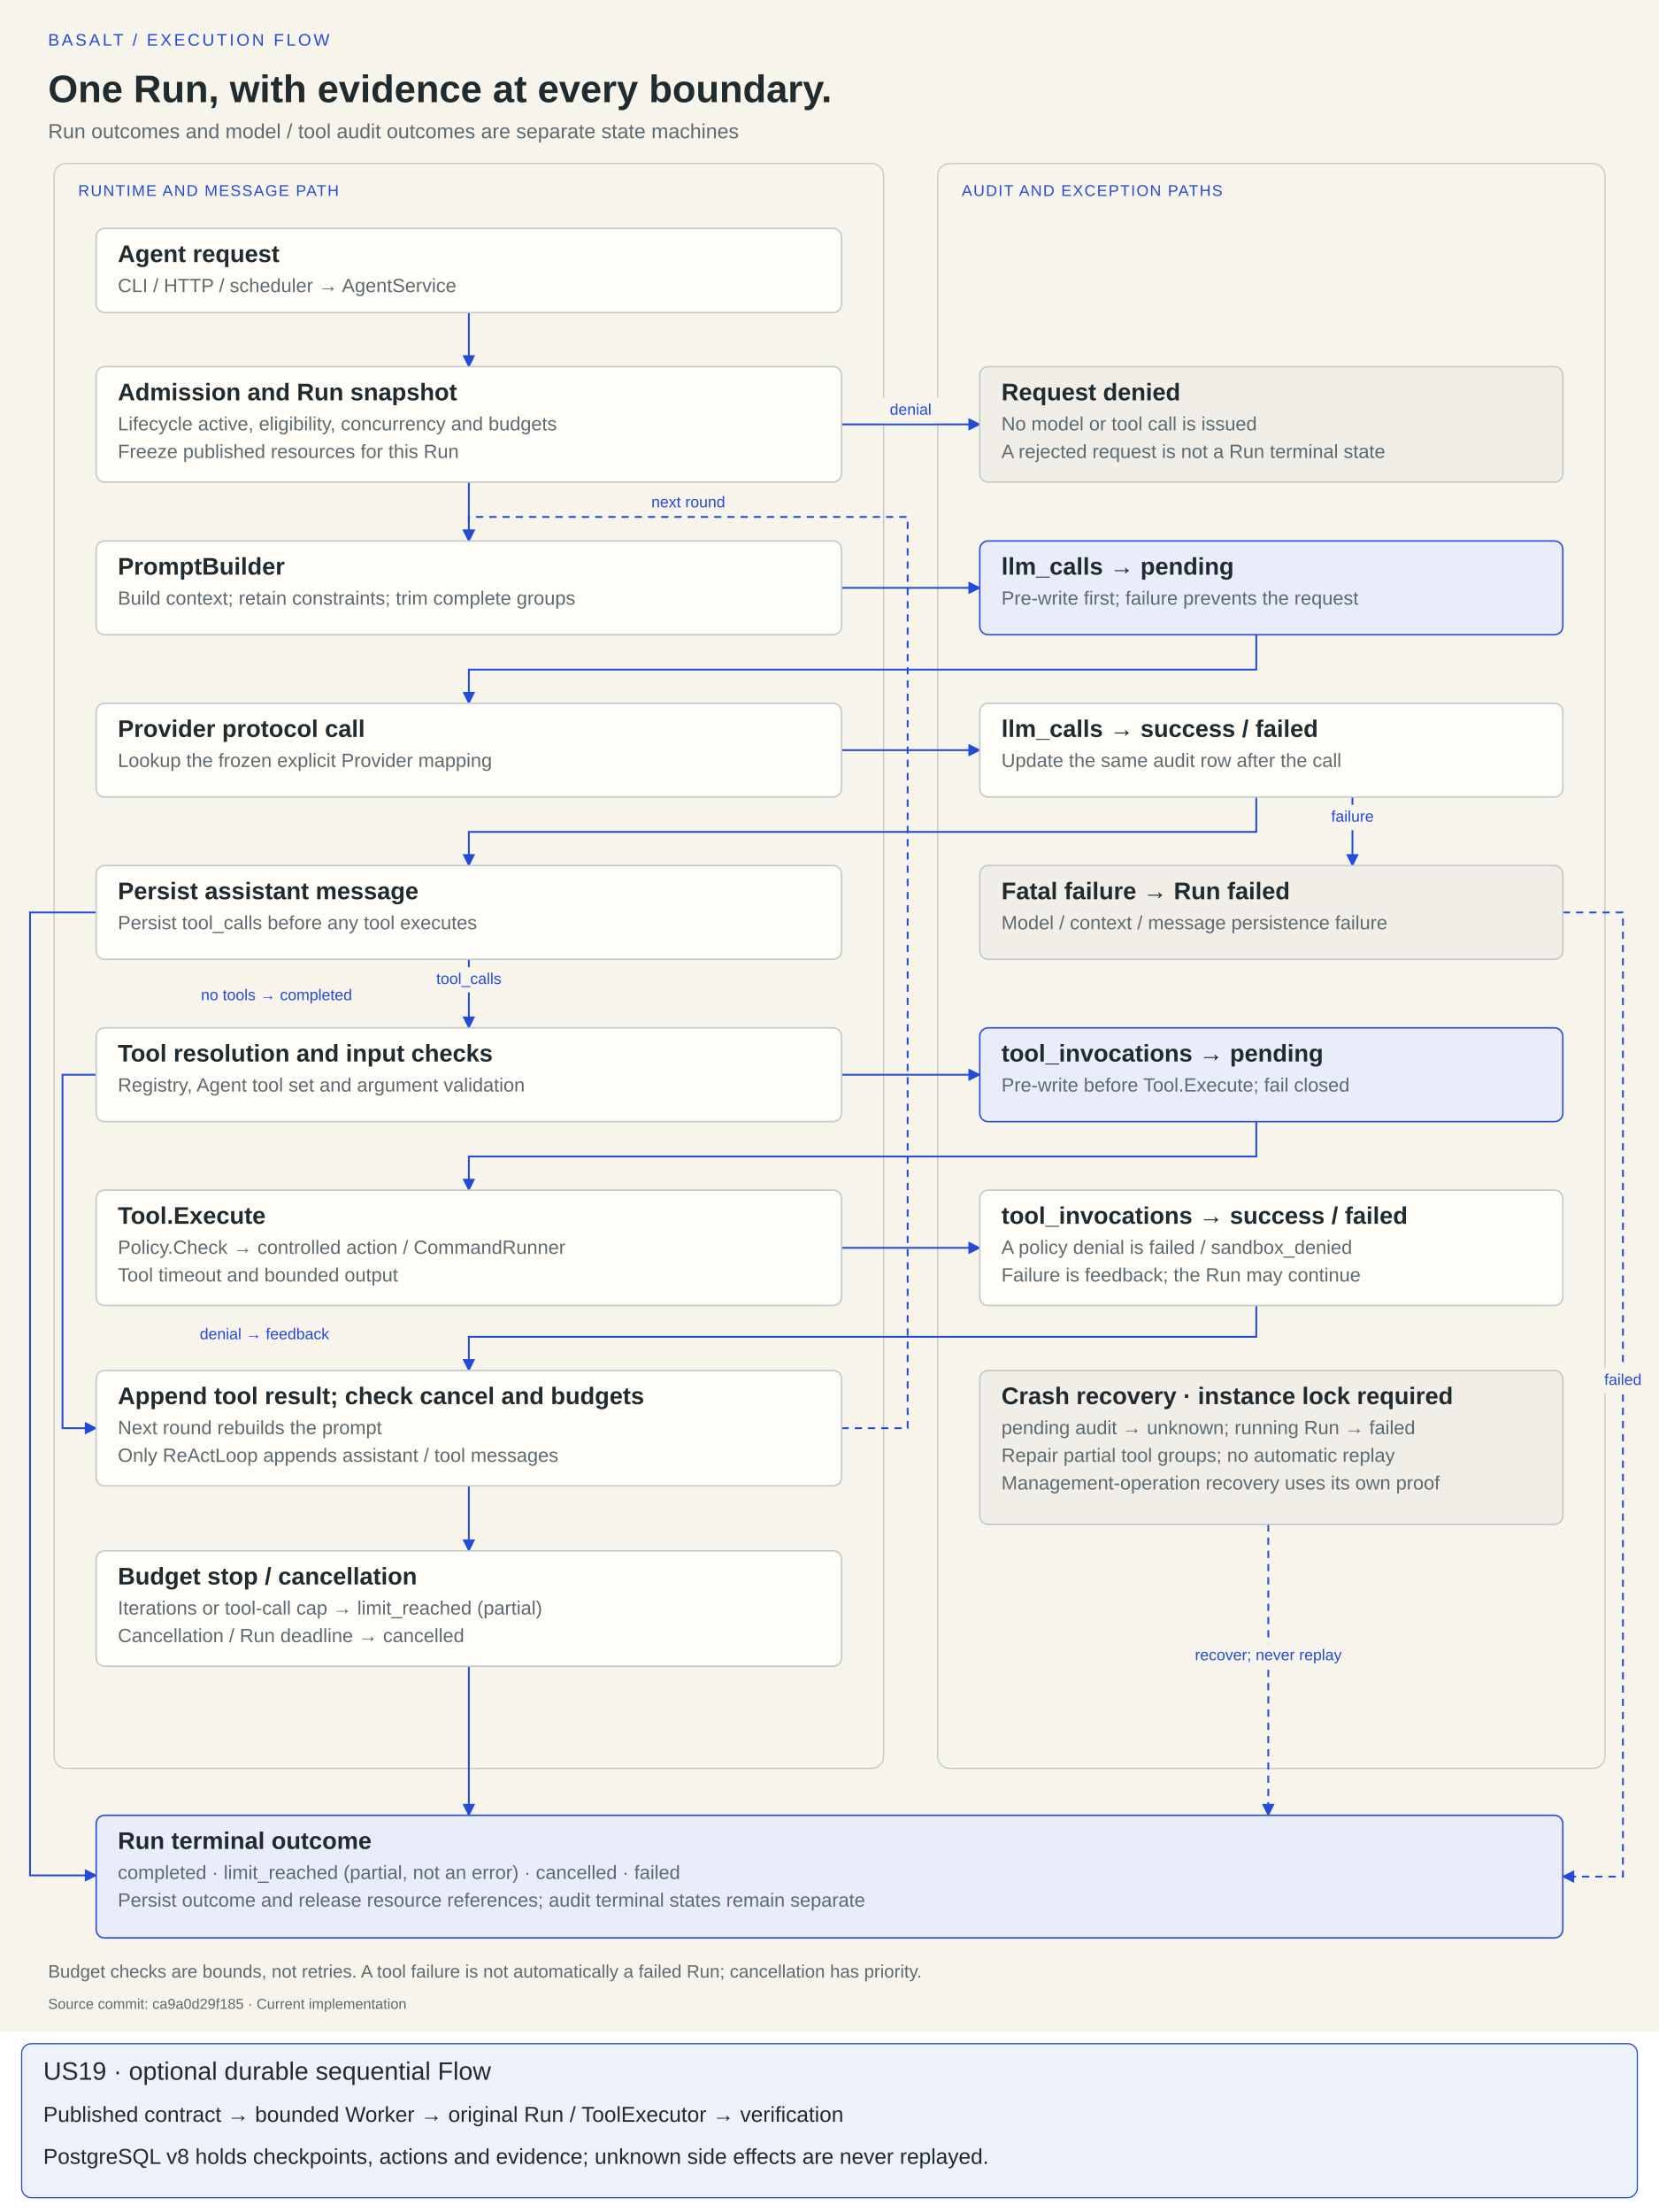
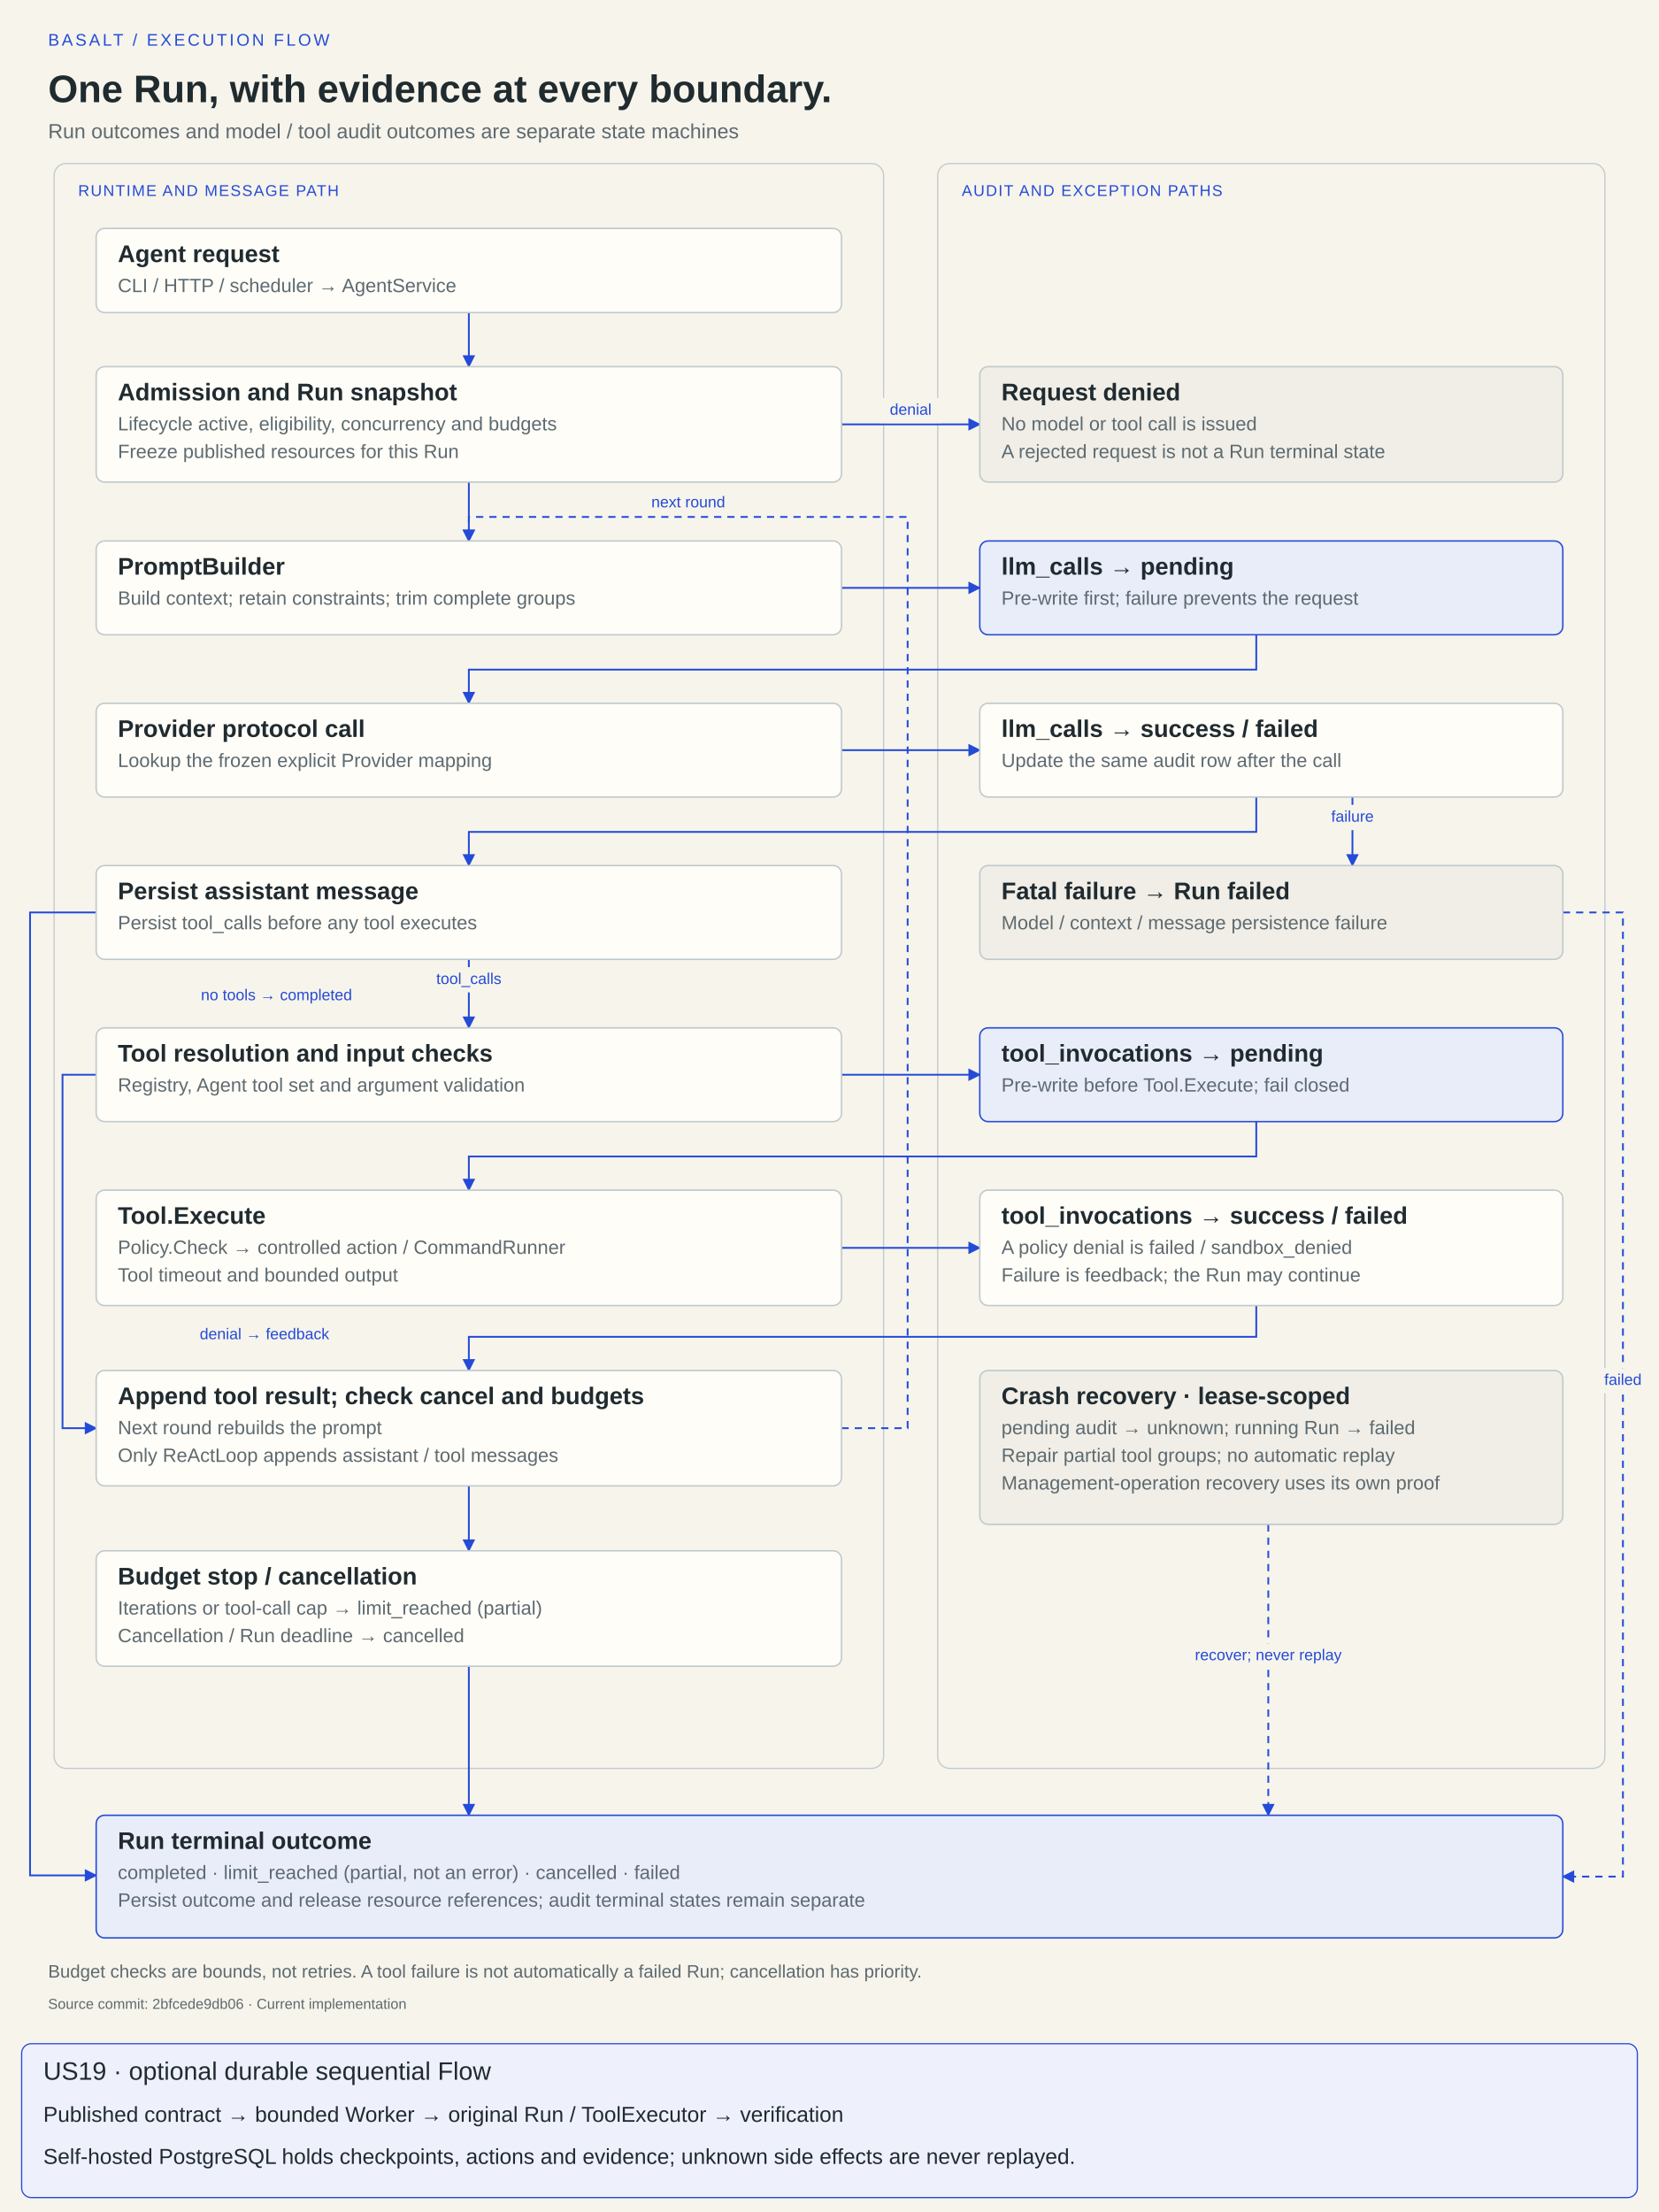
- <svg xmlns="http://www.w3.org/2000/svg" width="1380" height="1840" viewBox="0 0 1380 1840" role="img" aria-labelledby="diagram-title diagram-desc" data-diagram-id="execution-flow" data-source-commit="ca9a0d29f185a548b14b595e6068c52df1c3cdf4" data-working-tree-feature="US19">
+ <svg xmlns="http://www.w3.org/2000/svg" width="1380" height="1840" viewBox="0 0 1380 1840" role="img" aria-labelledby="diagram-title diagram-desc" data-diagram-id="execution-flow" data-source-commit="2bfcede9db06baf7cec27f1adb825a8e1ffb3969">
  <defs>
    <marker id="arrow" viewBox="0 0 10 10" refX="9" refY="5" markerWidth="7" markerHeight="7" orient="auto-start-reverse">
      <path d="M0 0 L10 5 L0 10 Z" fill="#244bd8" />
    </marker>
  </defs>
-   <rect width="1380" height="1690" fill="#f7f4eb" />
+   <rect width="1380" height="1840" fill="#f7f4eb" />
  <g font-family="Arial, Microsoft YaHei, sans-serif" fill="#202b30">
    <text x="40" y="38" font-size="14" letter-spacing="2" fill="#244bd8">BASALT / EXECUTION FLOW</text>
    <text x="40" y="85" font-size="32" font-weight="600">One Run, with evidence at every boundary.</text>
    <text x="40" y="115" font-size="17" fill="#5d6a70">Run outcomes and model / tool audit outcomes are separate state machines</text>
    <rect x="45" y="136" width="690" height="1335" rx="10" fill="none" stroke="#bfc9cc" />
    <rect x="780" y="136" width="555" height="1335" rx="10" fill="none" stroke="#bfc9cc" />
    <path d="M390,260 L390,305" fill="none" stroke="#244bd8" stroke-width="1.5" marker-end="url(#arrow)" />
    <path d="M700,353 L815,353" fill="none" stroke="#244bd8" stroke-width="1.5" marker-end="url(#arrow)" />
    <rect x="730" y="331" width="55" height="21" rx="3" fill="#f7f4eb" />
    <text x="757.5" y="345" text-anchor="middle" font-size="13" fill="#244bd8">denial</text>
    <path d="M390,401 L390,450" fill="none" stroke="#244bd8" stroke-width="1.5" marker-end="url(#arrow)" />
    <path d="M700,489 L815,489" fill="none" stroke="#244bd8" stroke-width="1.5" marker-end="url(#arrow)" />
    <path d="M1045,528 L1045,557 L390,557 L390,585" fill="none" stroke="#244bd8" stroke-width="1.5" marker-end="url(#arrow)" />
    <path d="M700,624 L815,624" fill="none" stroke="#244bd8" stroke-width="1.5" marker-end="url(#arrow)" />
    <path d="M1045,663 L1045,692 L390,692 L390,720" fill="none" stroke="#244bd8" stroke-width="1.5" marker-end="url(#arrow)" />
    <path d="M1125,663 L1125,720" fill="none" stroke="#244bd8" stroke-width="1.5" marker-end="url(#arrow)" />
    <rect x="1093.75" y="669.5" width="62.5" height="21" rx="3" fill="#f7f4eb" />
    <text x="1125" y="683.5" text-anchor="middle" font-size="13" fill="#244bd8">failure</text>
    <path d="M390,798 L390,855" fill="none" stroke="#244bd8" stroke-width="1.5" marker-end="url(#arrow)" />
    <rect x="347.5" y="804.5" width="85" height="21" rx="3" fill="#f7f4eb" />
    <text x="390" y="818.5" text-anchor="middle" font-size="13" fill="#244bd8">tool_calls</text>
    <path d="M80,759 L25,759 L25,1560 L80,1560" fill="none" stroke="#244bd8" stroke-width="1.5" marker-end="url(#arrow)" />
    <rect x="150" y="818" width="160" height="21" rx="3" fill="#f7f4eb" />
    <text x="230" y="832" text-anchor="middle" font-size="13" fill="#244bd8">no tools → completed</text>
    <path d="M700,894 L815,894" fill="none" stroke="#244bd8" stroke-width="1.5" marker-end="url(#arrow)" />
    <path d="M1045,933 L1045,962 L390,962 L390,990" fill="none" stroke="#244bd8" stroke-width="1.5" marker-end="url(#arrow)" />
    <path d="M700,1038 L815,1038" fill="none" stroke="#244bd8" stroke-width="1.5" marker-end="url(#arrow)" />
    <path d="M1045,1086 L1045,1112 L390,1112 L390,1140" fill="none" stroke="#244bd8" stroke-width="1.5" marker-end="url(#arrow)" />
    <path d="M80,894 L52,894 L52,1188 L80,1188" fill="none" stroke="#244bd8" stroke-width="1.5" marker-end="url(#arrow)" />
    <rect x="151.25" y="1100" width="137.5" height="21" rx="3" fill="#f7f4eb" />
    <text x="220" y="1114" text-anchor="middle" font-size="13" fill="#244bd8">denial → feedback</text>
    <path d="M700,1188 L755,1188 L755,430 L390,430 L390,450" fill="none" stroke="#244bd8" stroke-width="1.5" stroke-dasharray="6 5" marker-end="url(#arrow)" />
    <rect x="530" y="408" width="85" height="21" rx="3" fill="#f7f4eb" />
    <text x="572.5" y="422" text-anchor="middle" font-size="13" fill="#244bd8">next round</text>
    <path d="M390,1236 L390,1290" fill="none" stroke="#244bd8" stroke-width="1.5" marker-end="url(#arrow)" />
    <path d="M390,1386 L390,1510" fill="none" stroke="#244bd8" stroke-width="1.5" marker-end="url(#arrow)" />
    <path d="M1300,759 L1350,759 L1350,1561 L1300,1561" fill="none" stroke="#244bd8" stroke-width="1.5" stroke-dasharray="6 5" marker-end="url(#arrow)" />
    <rect x="1322.5" y="1138" width="55" height="21" rx="3" fill="#f7f4eb" />
    <text x="1350" y="1152" text-anchor="middle" font-size="13" fill="#244bd8">failed</text>
    <path d="M1055,1268 L1055,1510" fill="none" stroke="#244bd8" stroke-width="1.5" stroke-dasharray="6 5" marker-end="url(#arrow)" />
    <rect x="971.25" y="1367" width="167.5" height="21" rx="3" fill="#f7f4eb" />
    <text x="1055" y="1381" text-anchor="middle" font-size="13" fill="#244bd8">recover; never replay</text>
    <text x="65" y="163" font-size="13" letter-spacing="1" fill="#244bd8" stroke="#f7f4eb" stroke-width="5" paint-order="stroke">RUNTIME AND MESSAGE PATH</text>
    <text x="800" y="163" font-size="13" letter-spacing="1" fill="#244bd8" stroke="#f7f4eb" stroke-width="5" paint-order="stroke">AUDIT AND EXCEPTION PATHS</text>
    <g data-node-id="request">
      <rect x="80" y="190" width="620" height="70" rx="7" fill="#fffdf8" stroke="#bfc9cc" stroke-width="1.2" />
      <text x="98" y="218" font-size="20" font-weight="600">Agent request</text>
      <text x="98" y="243" font-size="16" fill="#5d6a70">CLI / HTTP / scheduler → AgentService</text>
    </g>
    <g data-node-id="admission">
      <rect x="80" y="305" width="620" height="96" rx="7" fill="#fffdf8" stroke="#bfc9cc" stroke-width="1.2" />
      <text x="98" y="333" font-size="20" font-weight="600">Admission and Run snapshot</text>
      <text x="98" y="358" font-size="16" fill="#5d6a70">Lifecycle active, eligibility, concurrency and budgets</text>
      <text x="98" y="381" font-size="16" fill="#5d6a70">Freeze published resources for this Run</text>
    </g>
    <g data-node-id="rejected">
      <rect x="815" y="305" width="485" height="96" rx="7" fill="#f0eee7" stroke="#bfc9cc" stroke-width="1.2" />
      <text x="833" y="333" font-size="20" font-weight="600">Request denied</text>
      <text x="833" y="358" font-size="16" fill="#5d6a70">No model or tool call is issued</text>
      <text x="833" y="381" font-size="16" fill="#5d6a70">A rejected request is not a Run terminal state</text>
    </g>
    <g data-node-id="prompt">
      <rect x="80" y="450" width="620" height="78" rx="7" fill="#fffdf8" stroke="#bfc9cc" stroke-width="1.2" />
      <text x="98" y="478" font-size="20" font-weight="600">PromptBuilder</text>
      <text x="98" y="503" font-size="16" fill="#5d6a70">Build context; retain constraints; trim complete groups</text>
    </g>
    <g data-node-id="model-pending">
      <rect x="815" y="450" width="485" height="78" rx="7" fill="#e9edf9" stroke="#244bd8" stroke-width="1.2" />
      <text x="833" y="478" font-size="20" font-weight="600">llm_calls → pending</text>
      <text x="833" y="503" font-size="16" fill="#5d6a70">Pre-write first; failure prevents the request</text>
    </g>
    <g data-node-id="provider">
      <rect x="80" y="585" width="620" height="78" rx="7" fill="#fffdf8" stroke="#bfc9cc" stroke-width="1.2" />
      <text x="98" y="613" font-size="20" font-weight="600">Provider protocol call</text>
      <text x="98" y="638" font-size="16" fill="#5d6a70">Lookup the frozen explicit Provider mapping</text>
    </g>
    <g data-node-id="model-terminal">
      <rect x="815" y="585" width="485" height="78" rx="7" fill="#fffdf8" stroke="#bfc9cc" stroke-width="1.2" />
      <text x="833" y="613" font-size="20" font-weight="600">llm_calls → success / failed</text>
      <text x="833" y="638" font-size="16" fill="#5d6a70">Update the same audit row after the call</text>
    </g>
    <g data-node-id="assistant">
      <rect x="80" y="720" width="620" height="78" rx="7" fill="#fffdf8" stroke="#bfc9cc" stroke-width="1.2" />
      <text x="98" y="748" font-size="20" font-weight="600">Persist assistant message</text>
      <text x="98" y="773" font-size="16" fill="#5d6a70">Persist tool_calls before any tool executes</text>
    </g>
    <g data-node-id="fatal">
      <rect x="815" y="720" width="485" height="78" rx="7" fill="#f0eee7" stroke="#bfc9cc" stroke-width="1.2" />
      <text x="833" y="748" font-size="20" font-weight="600">Fatal failure → Run failed</text>
      <text x="833" y="773" font-size="16" fill="#5d6a70">Model / context / message persistence failure</text>
    </g>
    <g data-node-id="tool-check">
      <rect x="80" y="855" width="620" height="78" rx="7" fill="#fffdf8" stroke="#bfc9cc" stroke-width="1.2" />
      <text x="98" y="883" font-size="20" font-weight="600">Tool resolution and input checks</text>
      <text x="98" y="908" font-size="16" fill="#5d6a70">Registry, Agent tool set and argument validation</text>
    </g>
    <g data-node-id="tool-pending">
      <rect x="815" y="855" width="485" height="78" rx="7" fill="#e9edf9" stroke="#244bd8" stroke-width="1.2" />
      <text x="833" y="883" font-size="20" font-weight="600">tool_invocations → pending</text>
      <text x="833" y="908" font-size="16" fill="#5d6a70">Pre-write before Tool.Execute; fail closed</text>
    </g>
    <g data-node-id="execute">
      <rect x="80" y="990" width="620" height="96" rx="7" fill="#fffdf8" stroke="#bfc9cc" stroke-width="1.2" />
      <text x="98" y="1018" font-size="20" font-weight="600">Tool.Execute</text>
      <text x="98" y="1043" font-size="16" fill="#5d6a70">Policy.Check → controlled action / CommandRunner</text>
      <text x="98" y="1066" font-size="16" fill="#5d6a70">Tool timeout and bounded output</text>
    </g>
    <g data-node-id="tool-terminal">
      <rect x="815" y="990" width="485" height="96" rx="7" fill="#fffdf8" stroke="#bfc9cc" stroke-width="1.2" />
      <text x="833" y="1018" font-size="20" font-weight="600">tool_invocations → success / failed</text>
      <text x="833" y="1043" font-size="16" fill="#5d6a70">A policy denial is failed / sandbox_denied</text>
      <text x="833" y="1066" font-size="16" fill="#5d6a70">Failure is feedback; the Run may continue</text>
    </g>
    <g data-node-id="result">
      <rect x="80" y="1140" width="620" height="96" rx="7" fill="#fffdf8" stroke="#bfc9cc" stroke-width="1.2" />
      <text x="98" y="1168" font-size="20" font-weight="600">Append tool result; check cancel and budgets</text>
      <text x="98" y="1193" font-size="16" fill="#5d6a70">Next round rebuilds the prompt</text>
      <text x="98" y="1216" font-size="16" fill="#5d6a70">Only ReActLoop appends assistant / tool messages</text>
    </g>
    <g data-node-id="recovery">
      <rect x="815" y="1140" width="485" height="128" rx="7" fill="#f0eee7" stroke="#bfc9cc" stroke-width="1.2" />
-       <text x="833" y="1168" font-size="20" font-weight="600">Crash recovery · instance lock required</text>
+       <text x="833" y="1168" font-size="20" font-weight="600">Crash recovery · lease-scoped</text>
      <text x="833" y="1193" font-size="16" fill="#5d6a70">pending audit → unknown; running Run → failed</text>
      <text x="833" y="1216" font-size="16" fill="#5d6a70">Repair partial tool groups; no automatic replay</text>
      <text x="833" y="1239" font-size="16" fill="#5d6a70">Management-operation recovery uses its own proof</text>
    </g>
    <g data-node-id="budget">
      <rect x="80" y="1290" width="620" height="96" rx="7" fill="#fffdf8" stroke="#bfc9cc" stroke-width="1.2" />
      <text x="98" y="1318" font-size="20" font-weight="600">Budget stop / cancellation</text>
      <text x="98" y="1343" font-size="16" fill="#5d6a70">Iterations or tool-call cap → limit_reached (partial)</text>
      <text x="98" y="1366" font-size="16" fill="#5d6a70">Cancellation / Run deadline → cancelled</text>
    </g>
    <g data-node-id="outcome">
      <rect x="80" y="1510" width="1220" height="102" rx="7" fill="#e9edf9" stroke="#244bd8" stroke-width="1.2" />
      <text x="98" y="1538" font-size="20" font-weight="600">Run terminal outcome</text>
      <text x="98" y="1563" font-size="16" fill="#5d6a70">completed  ·  limit_reached (partial, not an error)  ·  cancelled  ·  failed</text>
      <text x="98" y="1586" font-size="16" fill="#5d6a70">Persist outcome and release resource references; audit terminal states remain separate</text>
    </g>
    <text x="40" y="1645" font-size="15" fill="#5d6a70">Budget checks are bounds, not retries. A tool failure is not automatically a failed Run; cancellation has priority.</text>
-     <text x="40" y="1671" font-size="12" fill="#5d6a70">Source commit: ca9a0d29f185 · Current implementation</text>
+     <text x="40" y="1671" font-size="12" fill="#5d6a70">Source commit: 2bfcede9db06 · Current implementation</text>
  </g>
  <g id="us19-flow" font-family="Arial, Microsoft YaHei, sans-serif">
    <rect x="18" y="1700" width="1344" height="128" rx="8" fill="#eef1fb" stroke="#244bd8" />
    <text x="36" y="1730" font-size="21" fill="#202b30">US19 · optional durable sequential Flow</text>
    <text x="36" y="1765" font-size="18" fill="#202b30">Published contract → bounded Worker → original Run / ToolExecutor → verification</text>
-     <text x="36" y="1800" font-size="18" fill="#202b30">PostgreSQL v8 holds checkpoints, actions and evidence; unknown side effects are never replayed.</text>
+     <text x="36" y="1800" font-size="18" fill="#202b30">Self-hosted PostgreSQL holds checkpoints, actions and evidence; unknown side effects are never replayed.</text>
  </g>
</svg>
